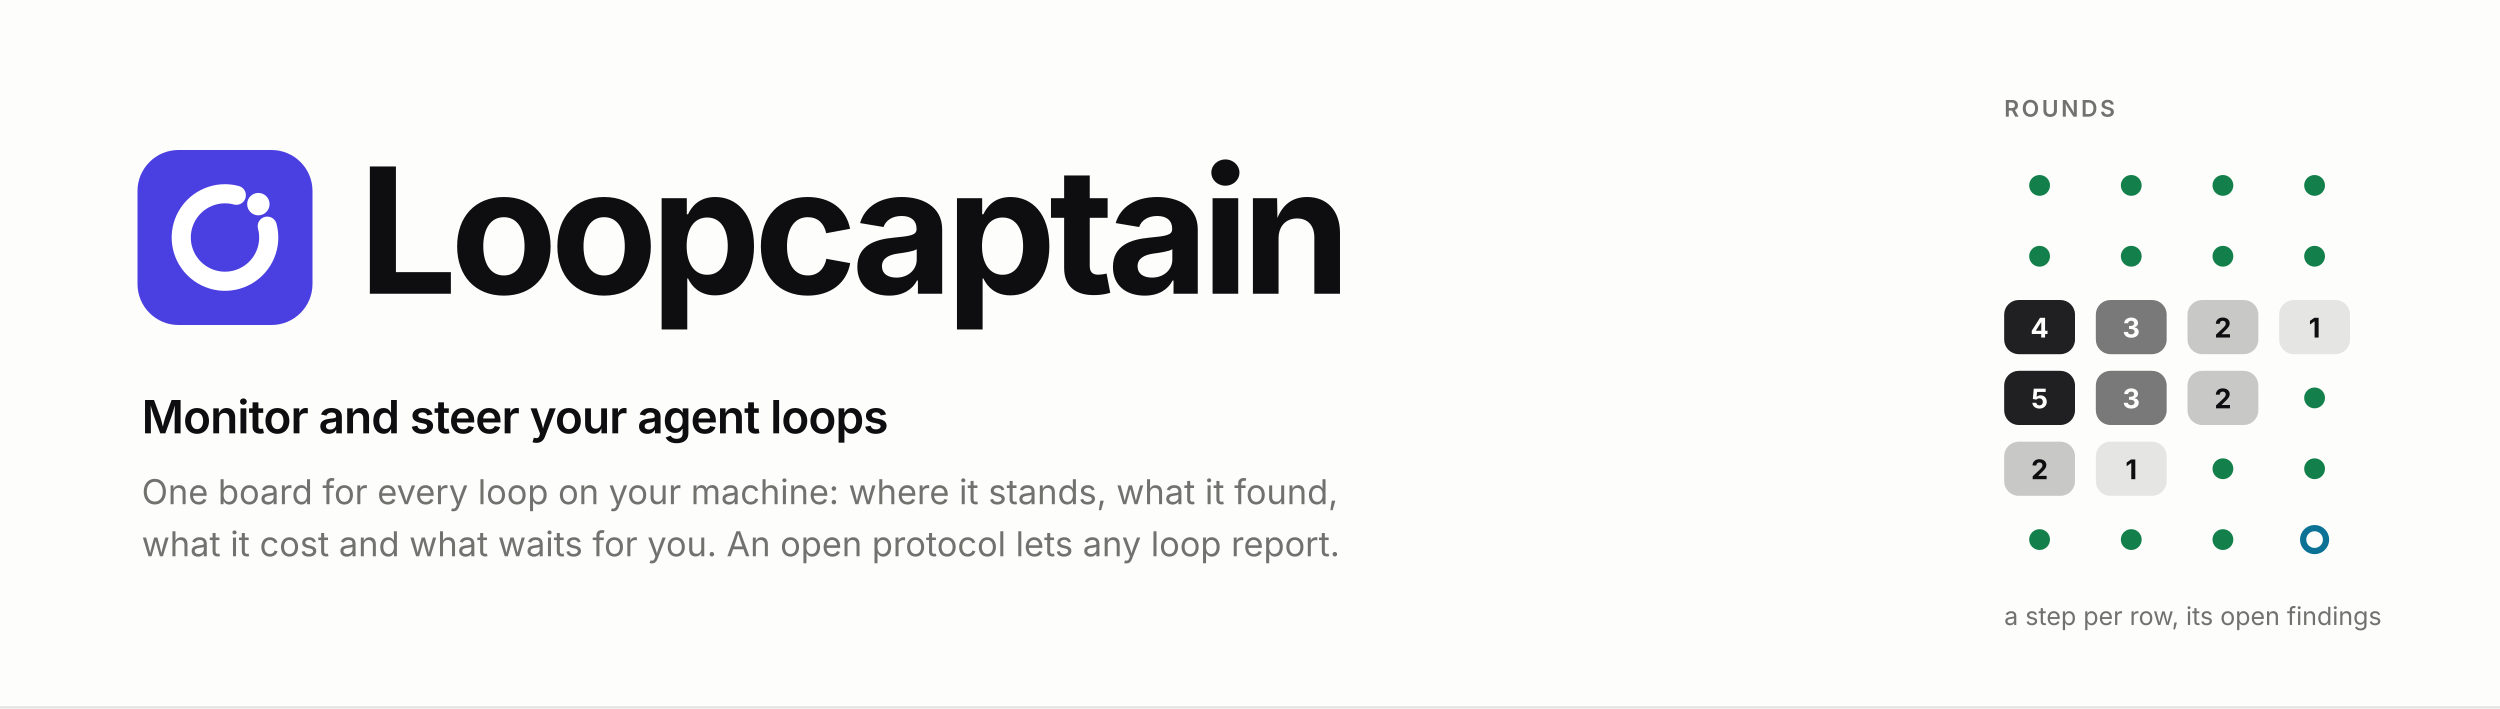
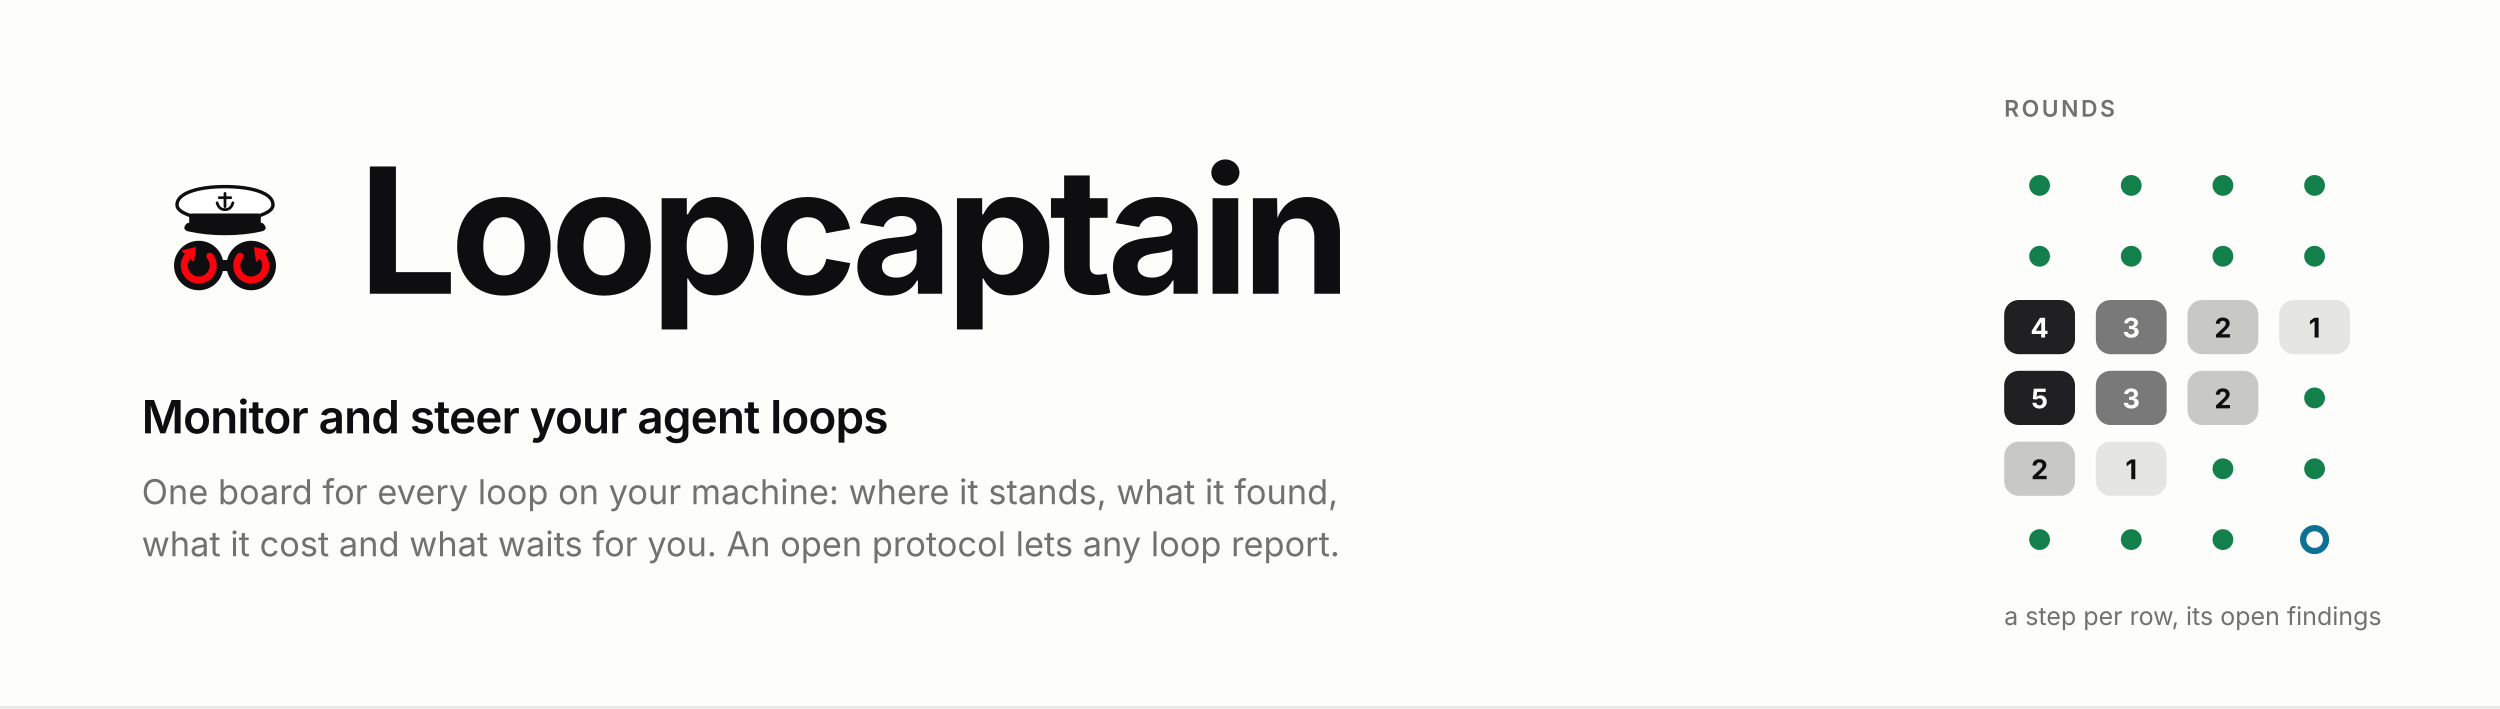
<svg xmlns="http://www.w3.org/2000/svg" width="1200" height="340" viewBox="0 0 1200 340" role="img" aria-label="Loopcaptain: monitor and steer your agent loops from one local board. An open protocol lets any loop report to it.">
  <rect width="1200" height="340" fill="#FDFDFB" />
  <rect y="339" width="1200" height="1" fill="#E4E3DE" />
  <g transform="translate(66 72) scale(1.3125)">
-     <rect width="64" height="64" rx="15" fill="#4A3FE0" />
-     <path d="M47.45 27.86A16 16 0 1 1 36.14 16.55" fill="none" stroke="#FFFFFF" stroke-width="7" stroke-linecap="round" />
-     <circle cx="44.2" cy="19.8" r="4.1" fill="#FFFFFF" />
+     <style>
+     .lc-ink { fill: #0E0E10; } .lc-line { stroke: #0E0E10; } .lc-crown { fill: #FFFFFF; stroke: #0E0E10; }
+     .lc-loop { fill: #FF000D; stroke: #FF000D; } .lc-arc { fill: none; stroke: #FF000D; }
+     @media (prefers-color-scheme: dark) {
+       .lc-ink { fill: #5C5C64; } .lc-crown { stroke: #5C5C64; }
+       .lc-loop { fill: #FF6B73; stroke: #FF6B73; } .lc-arc { stroke: #FF6B73; }
+     }
+   </style>
+     <g transform="translate(32 32.5) scale(0.78) translate(-32 -31.5)">
+       <g transform="translate(0 3)">
+         <path class="lc-crown" stroke-width="1.6" d="M9.5 12.5C9.5 7 19.5 4 32 4s22.5 3 22.5 8.5c0 2.8-3.8 4.2-6.5 5.2V21H16v-3.3c-2.7-1-6.5-2.4-6.5-5.2z" />
+         <rect class="lc-ink" x="16" y="16.6" width="32" height="4.4" />
+         <path class="lc-line" fill="none" stroke-width="1.3" stroke-linecap="round" d="M32 7.2v6.2M29.3 9.2h5.4M28.3 11.6c.6 2.3 2 3.2 3.7 3.2s3.1-.9 3.7-3.2" />
+         <path class="lc-ink" d="M14.5 21h35c2 1.5 2.3 3.4-.3 4-5.4 1.2-11 1.8-17.2 1.8s-11.8-.6-17.2-1.8c-2.6-.6-2.3-2.5-.3-4z" />
+       </g>
+       <rect class="lc-ink" x="28" y="41.4" width="8" height="5.2" rx="1.5" />
+       <circle class="lc-ink" cx="19.7" cy="44" r="11.6" />
+       <path class="lc-arc" stroke-width="3.3" d="M24.91 39.63A6.8 6.8 0 1 1 14.65 39.45" />
+       <circle class="lc-loop" cx="24.91" cy="39.63" r="1.65" stroke-width="0" />
+       <path class="lc-loop" stroke-width=".6" stroke-linejoin="round" d="M18.07 35.65L12.07 37.13L17.22 41.77z" />
+       <circle class="lc-ink" cx="44.3" cy="44" r="11.6" />
+       <path class="lc-arc" stroke-width="3.3" d="M39.09 39.63A6.8 6.8 0 1 0 49.35 39.45" />
+       <circle class="lc-loop" cx="39.09" cy="39.63" r="1.65" stroke-width="0" />
+       <path class="lc-loop" stroke-width=".6" stroke-linejoin="round" d="M45.93 35.65L51.93 37.13L46.78 41.77z" />
+     </g>
  </g>
  <g font-family="Inter Tight, Inter, ui-sans-serif, -apple-system, Segoe UI, Helvetica, Arial, sans-serif">
    <text x="172" y="141" font-size="84" font-weight="700" fill="#0E0E10" letter-spacing="-3.4">Loopcaptain</text>
    <text x="68" y="208" font-size="22" font-weight="600" fill="#0E0E10" letter-spacing="-0.4">Monitor and steer your agent loops</text>
    <text x="68" y="242" font-size="16.5" font-weight="400" fill="#71716E">One board for every loop on your machine: where it stands, what it found,</text>
    <text x="68" y="267" font-size="16.5" font-weight="400" fill="#71716E">what it cost and what waits for you. An open protocol lets any loop report.</text>
    <text x="962" y="56" font-size="11" font-weight="600" fill="#71716E" letter-spacing="1.2">ROUNDS</text>
    <text x="962" y="300" font-size="12" font-weight="400" fill="#71716E">a step per row, its open findings</text>
  </g>
  <circle cx="979" cy="89" r="5" fill="#13804B" />
  <circle cx="1023" cy="89" r="5" fill="#13804B" />
  <circle cx="1067" cy="89" r="5" fill="#13804B" />
  <circle cx="1111" cy="89" r="5" fill="#13804B" />
  <circle cx="979" cy="123" r="5" fill="#13804B" />
  <circle cx="1023" cy="123" r="5" fill="#13804B" />
  <circle cx="1067" cy="123" r="5" fill="#13804B" />
  <circle cx="1111" cy="123" r="5" fill="#13804B" />
  <rect x="962" y="144" width="34" height="26" rx="7" fill="#0E0E10" fill-opacity="0.92" />
  <text x="979" y="162" font-size="13" font-weight="700" text-anchor="middle" fill="#FDFDFB" font-family="Inter Tight, Inter, ui-sans-serif, -apple-system, Segoe UI, Helvetica, Arial, sans-serif">4</text>
  <rect x="1006" y="144" width="34" height="26" rx="7" fill="#0E0E10" fill-opacity="0.55" />
  <text x="1023" y="162" font-size="13" font-weight="700" text-anchor="middle" fill="#FDFDFB" font-family="Inter Tight, Inter, ui-sans-serif, -apple-system, Segoe UI, Helvetica, Arial, sans-serif">3</text>
  <rect x="1050" y="144" width="34" height="26" rx="7" fill="#0E0E10" fill-opacity="0.22" />
  <text x="1067" y="162" font-size="13" font-weight="700" text-anchor="middle" fill="#0E0E10" font-family="Inter Tight, Inter, ui-sans-serif, -apple-system, Segoe UI, Helvetica, Arial, sans-serif">2</text>
  <rect x="1094" y="144" width="34" height="26" rx="7" fill="#0E0E10" fill-opacity="0.1" />
  <text x="1111" y="162" font-size="13" font-weight="700" text-anchor="middle" fill="#0E0E10" font-family="Inter Tight, Inter, ui-sans-serif, -apple-system, Segoe UI, Helvetica, Arial, sans-serif">1</text>
  <rect x="962" y="178" width="34" height="26" rx="7" fill="#0E0E10" fill-opacity="0.92" />
  <text x="979" y="196" font-size="13" font-weight="700" text-anchor="middle" fill="#FDFDFB" font-family="Inter Tight, Inter, ui-sans-serif, -apple-system, Segoe UI, Helvetica, Arial, sans-serif">5</text>
  <rect x="1006" y="178" width="34" height="26" rx="7" fill="#0E0E10" fill-opacity="0.55" />
  <text x="1023" y="196" font-size="13" font-weight="700" text-anchor="middle" fill="#FDFDFB" font-family="Inter Tight, Inter, ui-sans-serif, -apple-system, Segoe UI, Helvetica, Arial, sans-serif">3</text>
  <rect x="1050" y="178" width="34" height="26" rx="7" fill="#0E0E10" fill-opacity="0.22" />
  <text x="1067" y="196" font-size="13" font-weight="700" text-anchor="middle" fill="#0E0E10" font-family="Inter Tight, Inter, ui-sans-serif, -apple-system, Segoe UI, Helvetica, Arial, sans-serif">2</text>
  <circle cx="1111" cy="191" r="5" fill="#13804B" />
  <rect x="962" y="212" width="34" height="26" rx="7" fill="#0E0E10" fill-opacity="0.22" />
  <text x="979" y="230" font-size="13" font-weight="700" text-anchor="middle" fill="#0E0E10" font-family="Inter Tight, Inter, ui-sans-serif, -apple-system, Segoe UI, Helvetica, Arial, sans-serif">2</text>
  <rect x="1006" y="212" width="34" height="26" rx="7" fill="#0E0E10" fill-opacity="0.1" />
  <text x="1023" y="230" font-size="13" font-weight="700" text-anchor="middle" fill="#0E0E10" font-family="Inter Tight, Inter, ui-sans-serif, -apple-system, Segoe UI, Helvetica, Arial, sans-serif">1</text>
  <circle cx="1067" cy="225" r="5" fill="#13804B" />
  <circle cx="1111" cy="225" r="5" fill="#13804B" />
  <circle cx="979" cy="259" r="5" fill="#13804B" />
  <circle cx="1023" cy="259" r="5" fill="#13804B" />
  <circle cx="1067" cy="259" r="5" fill="#13804B" />
  <circle cx="1111" cy="259" r="5.5" fill="none" stroke="#0B7296" stroke-width="3" />
</svg>
